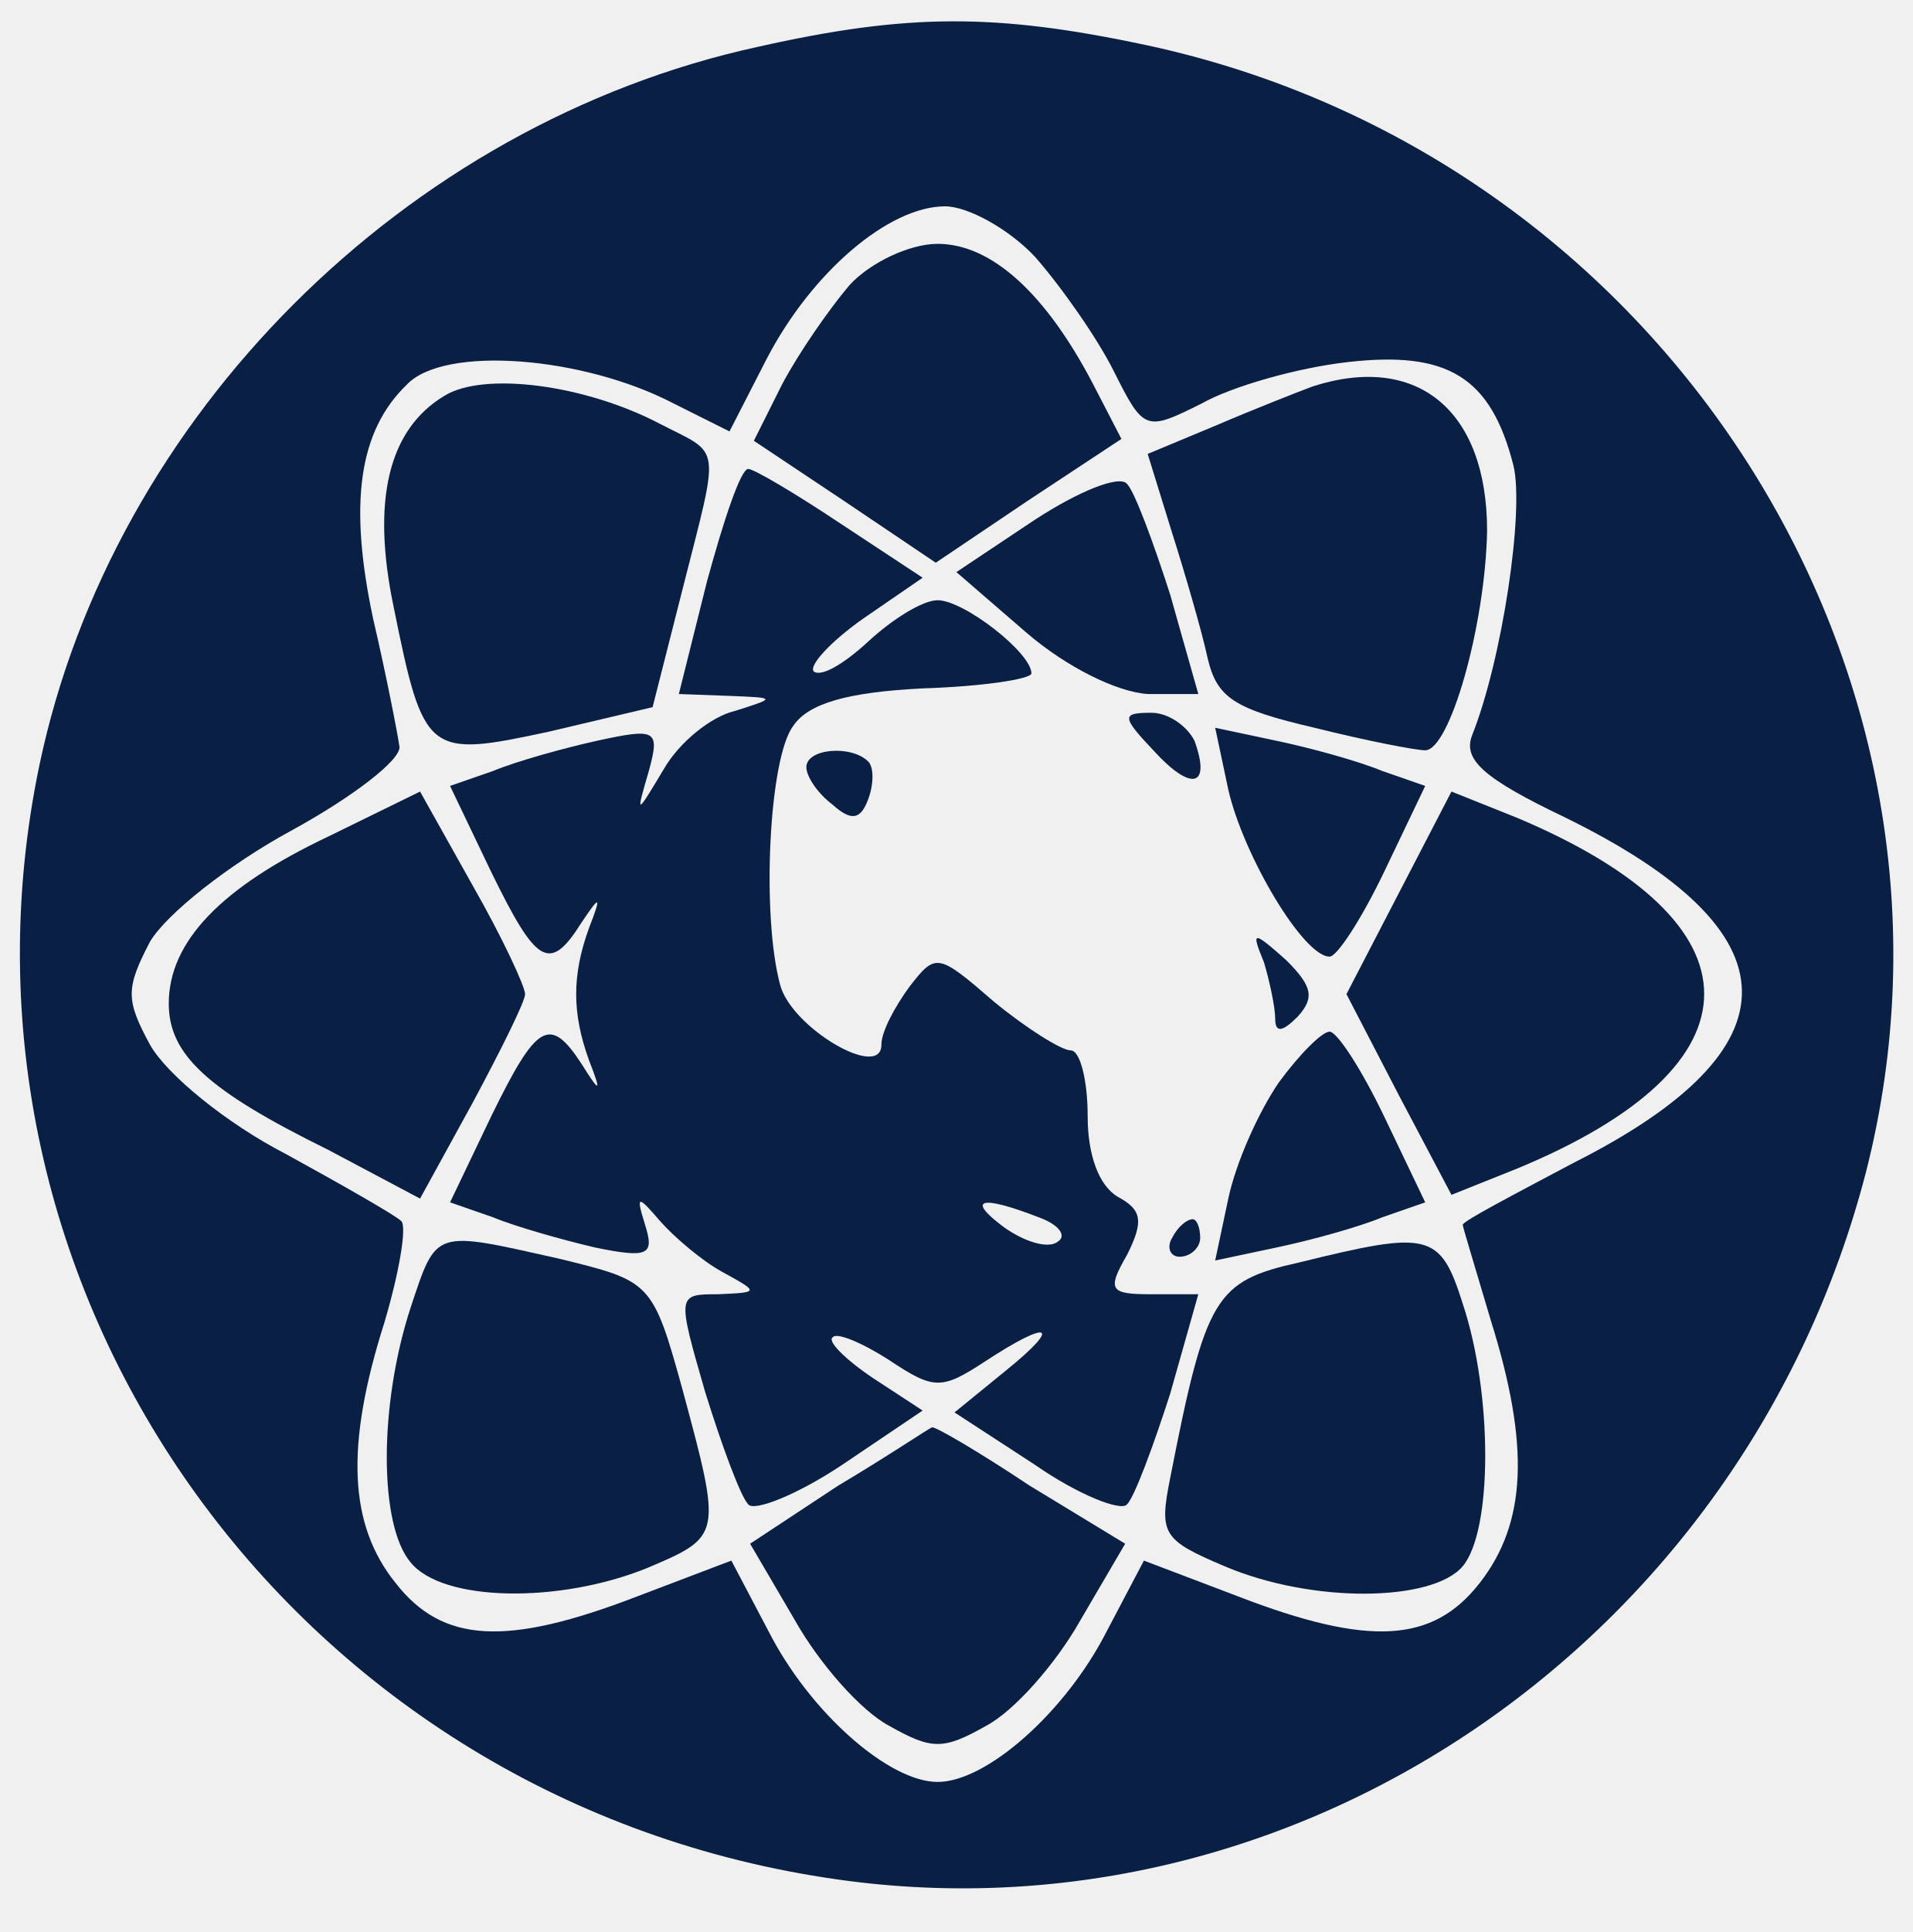
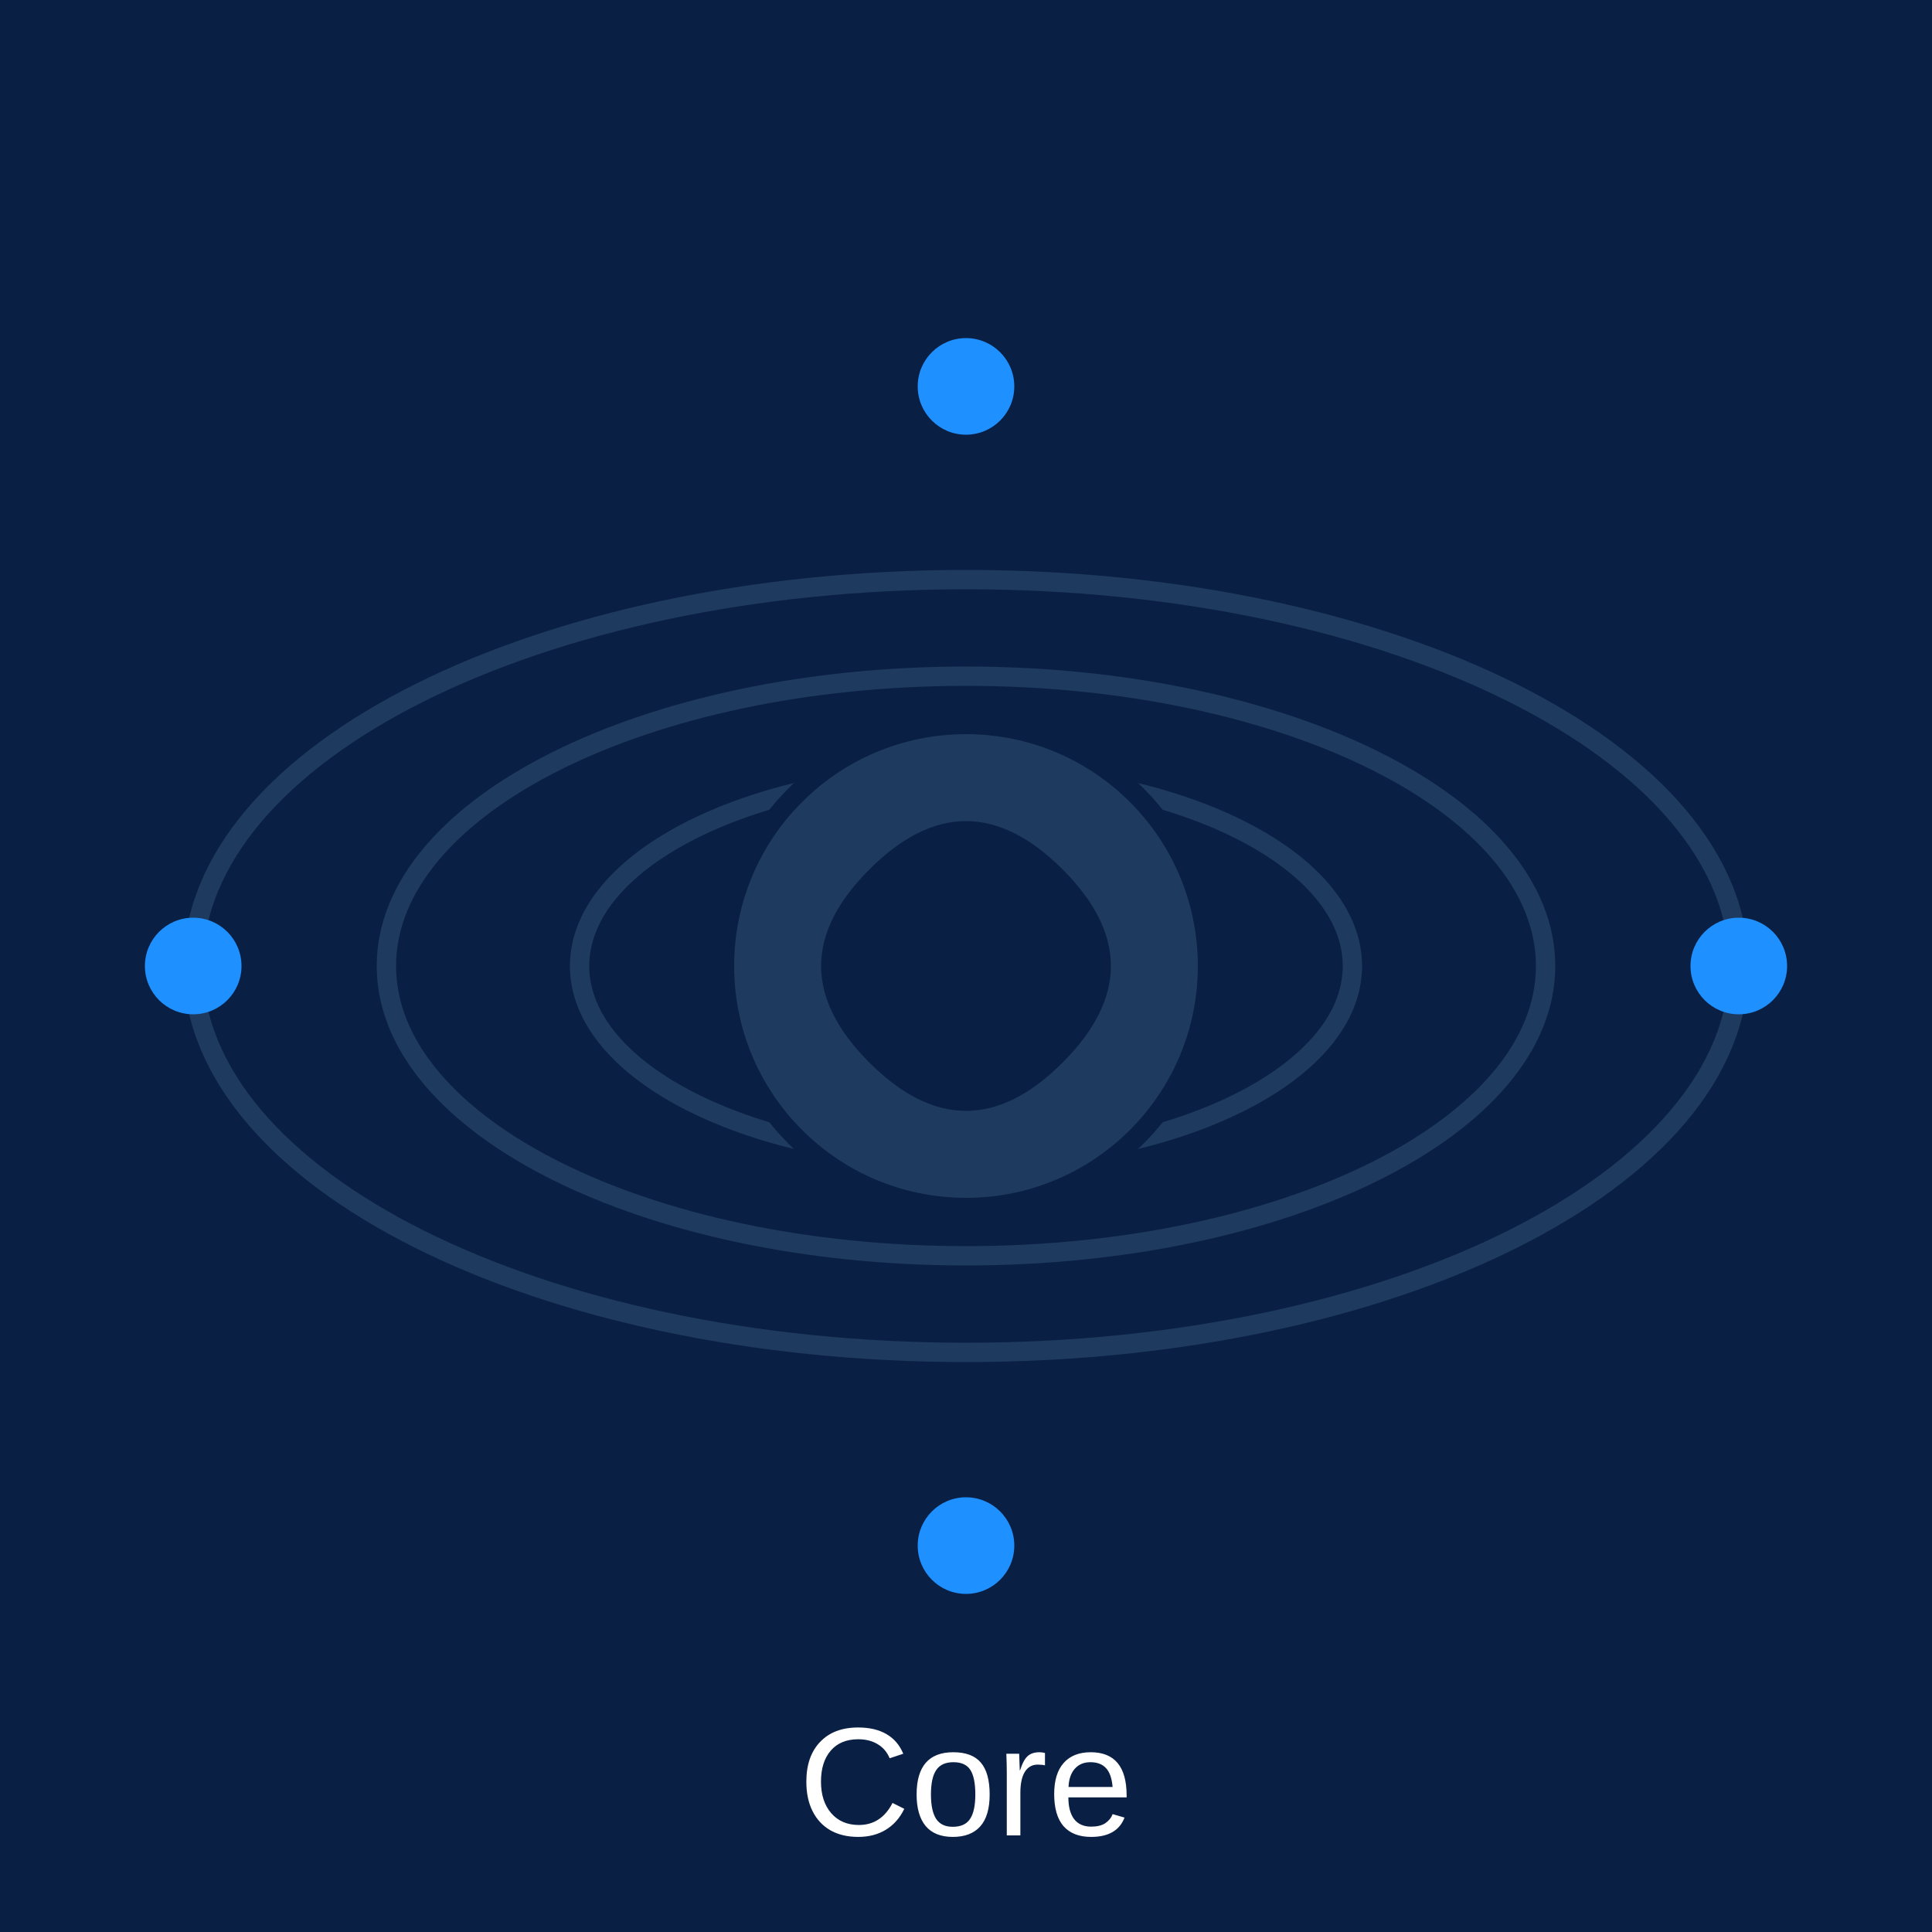
- <svg xmlns="http://www.w3.org/2000/svg" version="1.0" width="102pt" height="103pt" viewBox="0 0 102 103" preserveAspectRatio="xMidYMid meet">
-   <g transform="translate(0,103) scale(0.1,-0.1)" fill="#0A1F44" stroke="none">
-     <path d="M404 1005 c-188 -41 -344 -197 -383 -383 -58 -278 133 -549 419 -593 249 -39 490 125 555 376 68 266 -108 542 -384 601 -80 17 -127 17 -207 -1z m148 -112 c14 -16 33 -43 42 -61 16 -32 17 -32 47 -17 16 9 51 19 78 22 53 6 76 -8 88 -55 6 -24 -6 -104 -22 -144 -5 -13 6 -23 50 -44 124 -61 125 -123 4 -184 -32 -17 -59 -31 -59 -33 0 -1 7 -24 15 -51 21 -67 19 -108 -6 -140 -25 -32 -59 -34 -129 -7 l-50 19 -20 -38 c-22 -43 -64 -80 -90 -80 -26 0 -68 37 -90 80 l-20 38 -50 -19 c-70 -27 -104 -25 -129 7 -25 31 -27 73 -6 139 8 27 12 51 9 54 -3 3 -31 19 -62 36 -31 16 -63 42 -72 58 -13 24 -13 30 0 55 9 15 42 41 75 59 33 18 59 38 58 45 -1 7 -7 38 -14 68 -13 61 -8 100 18 125 20 21 94 15 142 -10 l30 -15 20 39 c24 46 65 81 95 81 12 0 34 -12 48 -27z" />
-     <path d="M453 878 c-11 -13 -27 -36 -36 -53 l-15 -30 48 -32 49 -33 49 33 50 33 -15 29 c-25 48 -54 75 -83 75 -15 0 -36 -10 -47 -22z" />
-     <path d="M237 819 c-30 -18 -39 -56 -27 -113 16 -79 18 -80 83 -66 l55 13 16 63 c20 79 21 71 -12 88 -40 21 -94 28 -115 15z" />
-     <path d="M700 824 c-8 -3 -31 -12 -52 -21 l-36 -15 13 -42 c7 -22 16 -53 19 -67 5 -21 14 -27 57 -37 28 -7 54 -12 59 -12 13 0 32 66 33 117 0 64 -37 95 -93 77z" />
-     <path d="M377 720 l-15 -60 27 -1 c25 -1 25 -1 3 -8 -13 -3 -30 -17 -38 -31 -15 -25 -15 -25 -8 -1 6 22 4 23 -28 16 -18 -4 -43 -11 -55 -16 l-23 -8 22 -46 c24 -49 31 -54 48 -27 10 15 11 15 4 -3 -9 -25 -9 -45 0 -70 7 -18 6 -18 -4 -2 -17 26 -24 21 -48 -28 l-22 -46 23 -8 c12 -5 37 -12 54 -16 29 -6 32 -4 27 12 -5 16 -4 16 8 2 7 -8 22 -21 33 -27 20 -11 20 -11 -2 -12 -22 0 -22 0 -7 -52 9 -29 19 -56 23 -60 3 -4 26 5 50 21 l43 29 -26 17 c-15 10 -25 20 -22 22 2 3 16 -3 30 -12 24 -16 28 -16 51 -1 35 23 42 20 11 -5 l-27 -22 43 -28 c23 -16 46 -25 49 -21 4 4 14 31 23 59 l15 53 -25 0 c-22 0 -24 2 -13 21 9 18 8 24 -5 31 -10 6 -16 22 -16 43 0 19 -4 35 -9 35 -5 0 -24 12 -41 26 -30 26 -31 26 -45 8 -8 -11 -15 -24 -15 -31 0 -19 -48 9 -54 32 -10 37 -6 121 7 138 8 12 29 18 69 20 32 1 58 5 58 8 0 11 -36 39 -50 39 -8 0 -24 -10 -37 -22 -13 -12 -25 -19 -29 -16 -3 3 9 16 26 28 l32 22 -44 29 c-24 16 -46 29 -49 29 -4 0 -13 -27 -22 -60z m177 -339 c11 -4 15 -10 10 -13 -5 -4 -18 0 -29 8 -20 15 -12 17 19 5z" />
-     <path d="M552 753 l-42 -28 37 -32 c22 -19 49 -32 65 -33 l27 0 -15 53 c-9 28 -19 55 -23 59 -4 5 -26 -4 -49 -19z" />
-     <path d="M615 630 c20 -22 31 -20 22 5 -4 8 -14 15 -23 15 -16 0 -16 -2 1 -20z" />
-     <path d="M655 609 c8 -35 40 -89 54 -89 4 0 17 20 29 45 l22 46 -23 8 c-12 5 -37 12 -56 16 l-33 7 7 -33z" />
-     <path d="M430 621 c0 -5 6 -14 14 -20 10 -9 15 -8 19 3 3 8 3 17 0 20 -9 9 -33 7 -33 -3z" />
-     <path d="M175 584 c-57 -27 -85 -56 -85 -89 0 -27 20 -46 85 -78 l49 -26 28 51 c15 28 28 54 28 58 0 4 -12 30 -28 58 l-28 50 -49 -24z" />
-     <path d="M746 554 l-28 -54 28 -54 28 -53 35 14 c133 55 133 131 0 187 l-35 14 -28 -54z" />
-     <path d="M674 517 c3 -10 6 -24 6 -30 0 -8 4 -7 12 1 9 10 8 16 -6 30 -18 16 -19 16 -12 -1z" />
-     <path d="M682 453 c-11 -16 -23 -43 -27 -62 l-7 -33 33 7 c19 4 44 11 56 16 l23 8 -22 46 c-12 25 -25 45 -29 45 -4 0 -16 -12 -27 -27z" />
-     <path d="M625 370 c-3 -5 -1 -10 4 -10 6 0 11 5 11 10 0 6 -2 10 -4 10 -3 0 -8 -4 -11 -10z" />
-     <path d="M219 333 c-17 -52 -17 -116 0 -136 17 -21 79 -22 126 -3 40 17 40 17 19 95 -16 58 -17 58 -66 70 -67 15 -65 16 -79 -26z" />
-     <path d="M693 357 c-45 -10 -50 -18 -69 -115 -6 -30 -4 -33 29 -47 47 -20 111 -19 127 0 16 19 16 92 0 140 -12 38 -18 39 -87 22z" />
-     <path d="M447 238 l-47 -31 24 -41 c13 -23 35 -48 50 -56 23 -13 29 -13 52 0 15 8 37 33 50 56 l24 41 -51 31 c-27 18 -51 32 -52 31 -1 0 -23 -15 -50 -31z" />
+ <svg xmlns="http://www.w3.org/2000/svg" xmlns:xlink="http://www.w3.org/1999/xlink" width="200px" height="200px" viewBox="0 0 200 200">
+   <rect width="100%" height="100%" fill="#0A1F44" />
+   <g stroke="#1E3A5F" stroke-width="2" fill="none">
+     <ellipse cx="100" cy="100" rx="80" ry="40" />
+     <ellipse cx="100" cy="100" rx="60" ry="30" />
+     <ellipse cx="100" cy="100" rx="40" ry="20" />
  </g>
+   <g fill="#1E90FF">
+     <circle cx="180" cy="100" r="5">
+       <animateMotion repeatCount="indefinite" dur="8s">
+         <mpath xlink:href="#orbit1" />
+       </animateMotion>
+     </circle>
+     <circle cx="100" cy="40" r="5">
+       <animateMotion repeatCount="indefinite" dur="10s">
+         <mpath xlink:href="#orbit2" />
+       </animateMotion>
+     </circle>
+     <circle cx="20" cy="100" r="5">
+       <animateMotion repeatCount="indefinite" dur="12s">
+         <mpath xlink:href="#orbit3" />
+       </animateMotion>
+     </circle>
+     <circle cx="100" cy="160" r="5">
+       <animateMotion repeatCount="indefinite" dur="14s">
+         <mpath xlink:href="#orbit4" />
+       </animateMotion>
+     </circle>
+   </g>
+   <defs>
+     <path id="orbit1" d="M180,100 A80,40 0 1,1 19.99,100" />
+     <path id="orbit2" d="M100,40 A60,30 0 1,1 99.99,40" />
+     <path id="orbit3" d="M20,100 A40,20 0 1,1 179.99,100" />
+     <path id="orbit4" d="M100,160 A80,40 0 1,1 99.99,160" />
+   </defs>
+   <g>
+     <circle cx="100" cy="100" r="25" fill="#1E3A5F" stroke="#0A1F44" stroke-width="2" />
+     <path d="M90,90 Q100,80 110,90 Q120,100 110,110 Q100,120 90,110 Q80,100 90,90 Z" fill="#0A1F44" />
+   </g>
+   <text x="50%" y="190" fill="#FFFFFF" font-family="Arial, sans-serif" font-size="16" text-anchor="middle">
+         Core
+     </text>
</svg>
